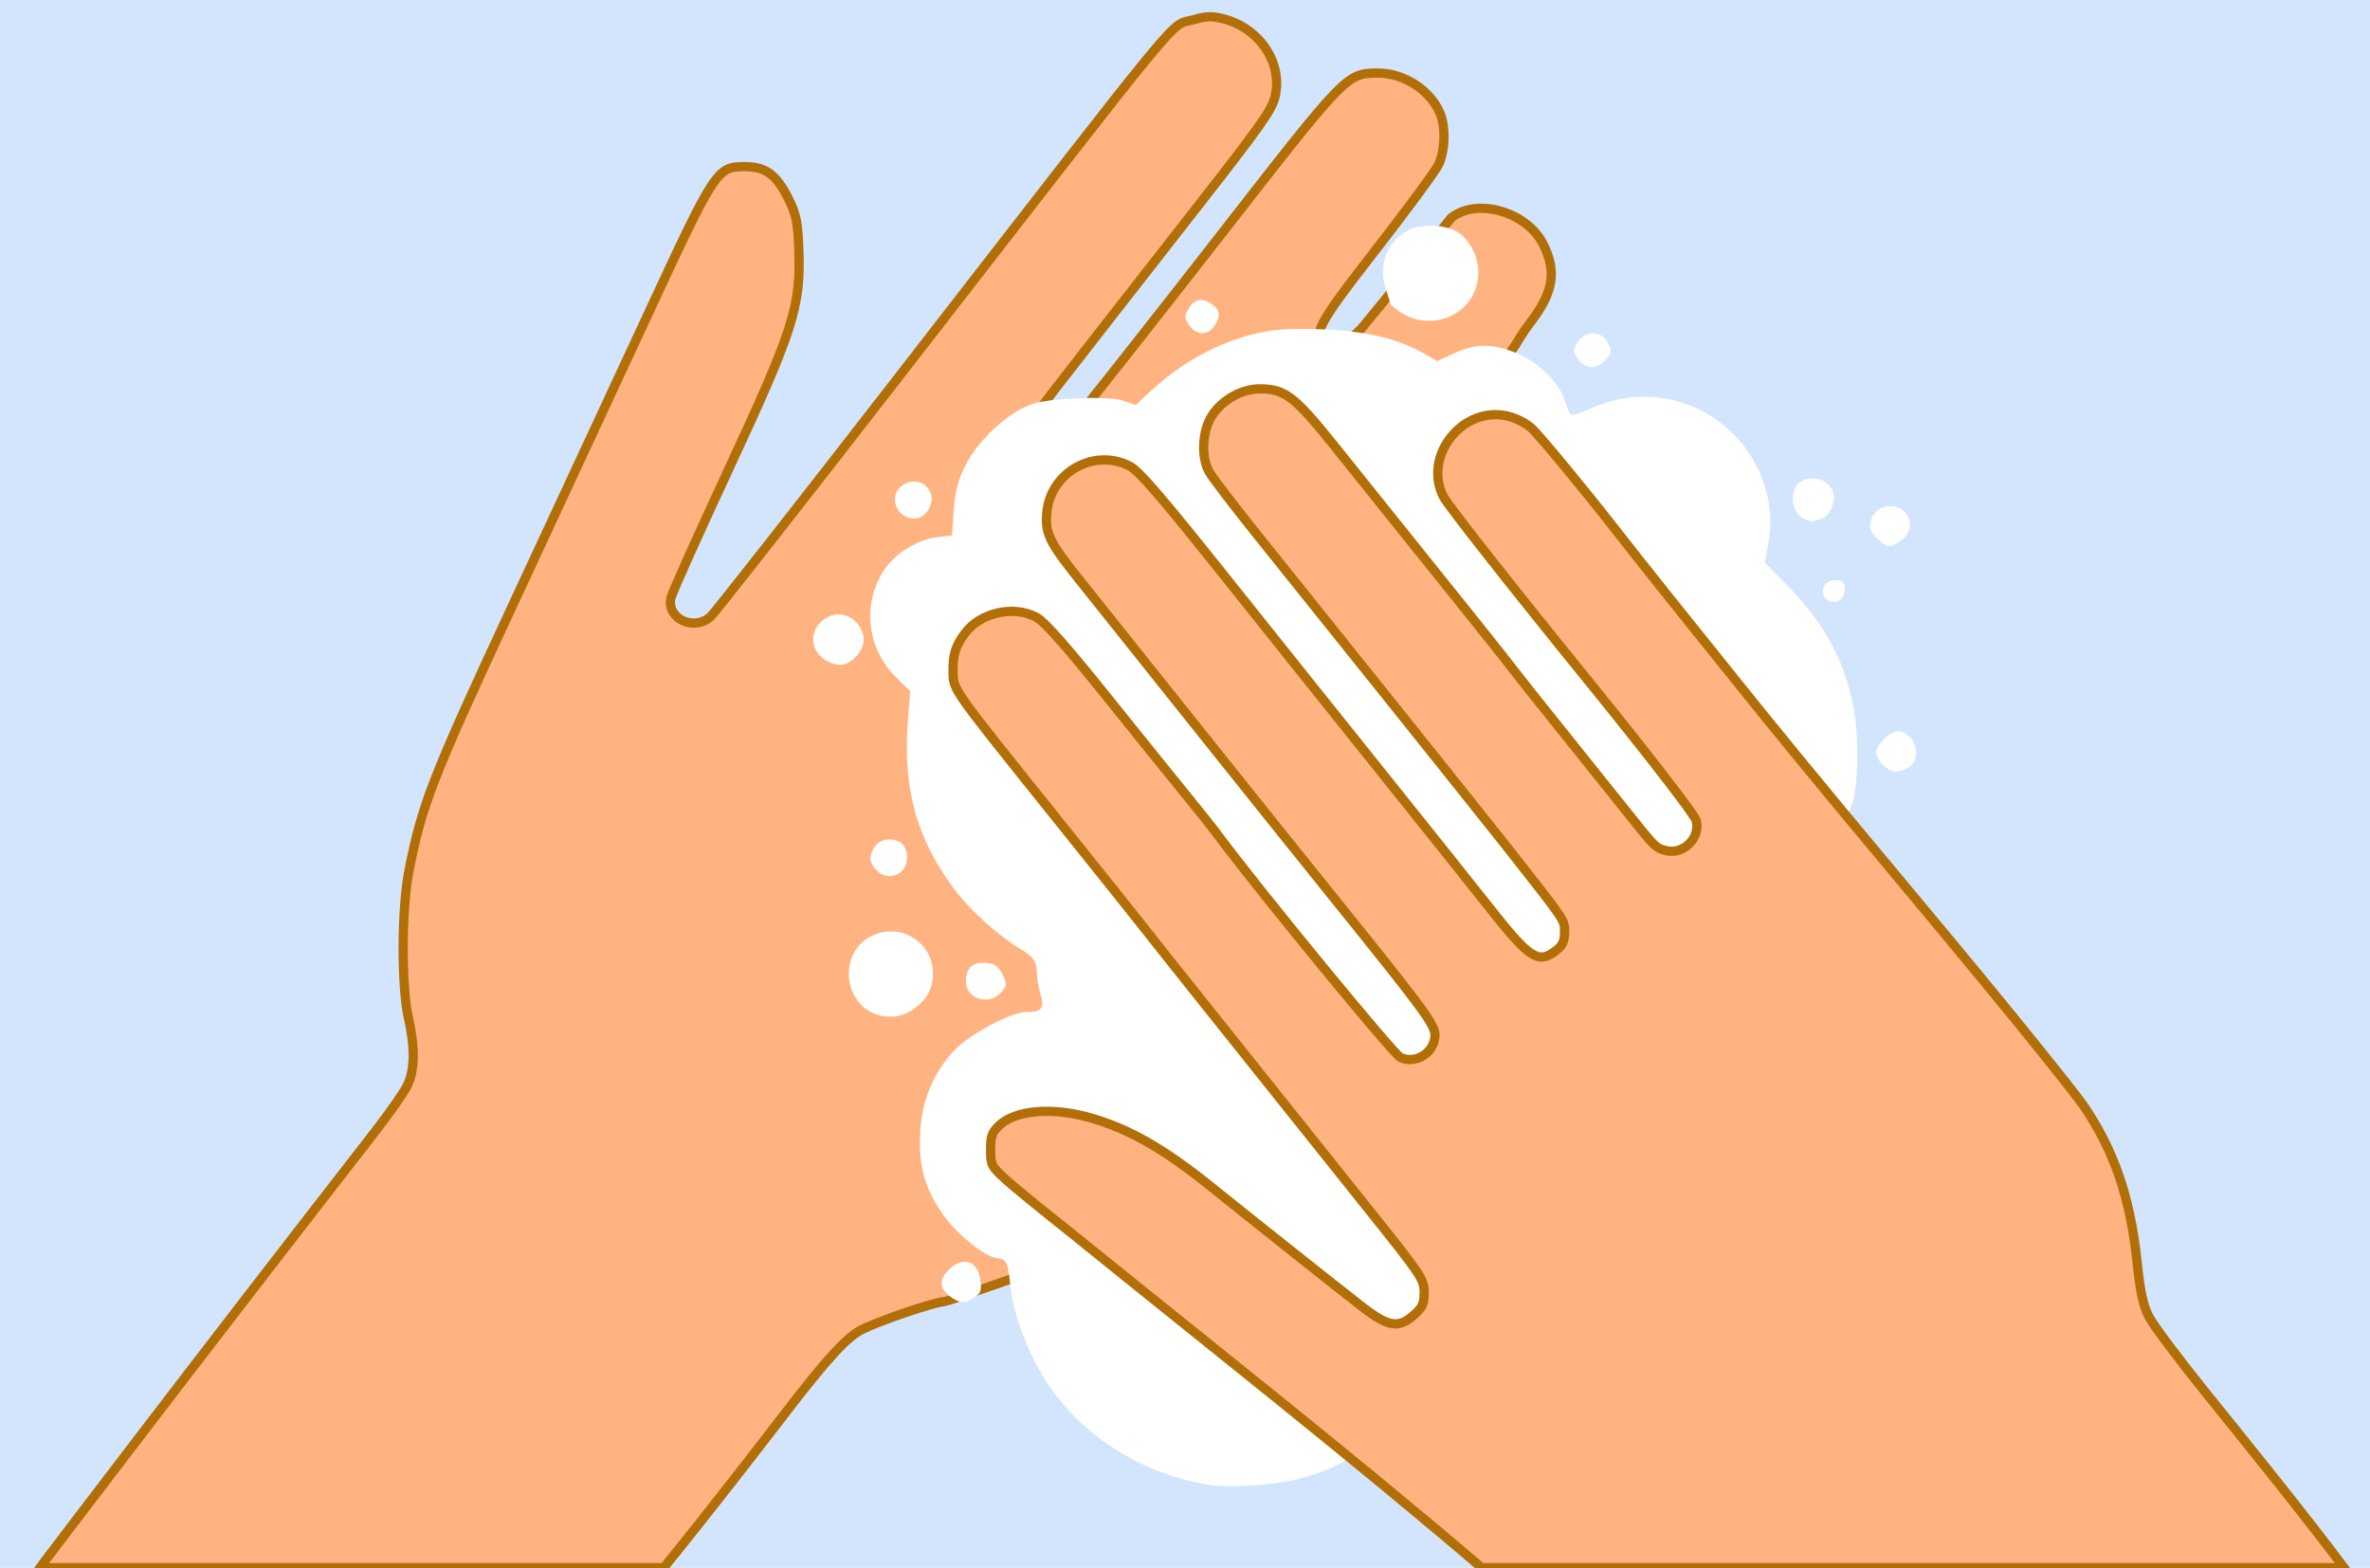
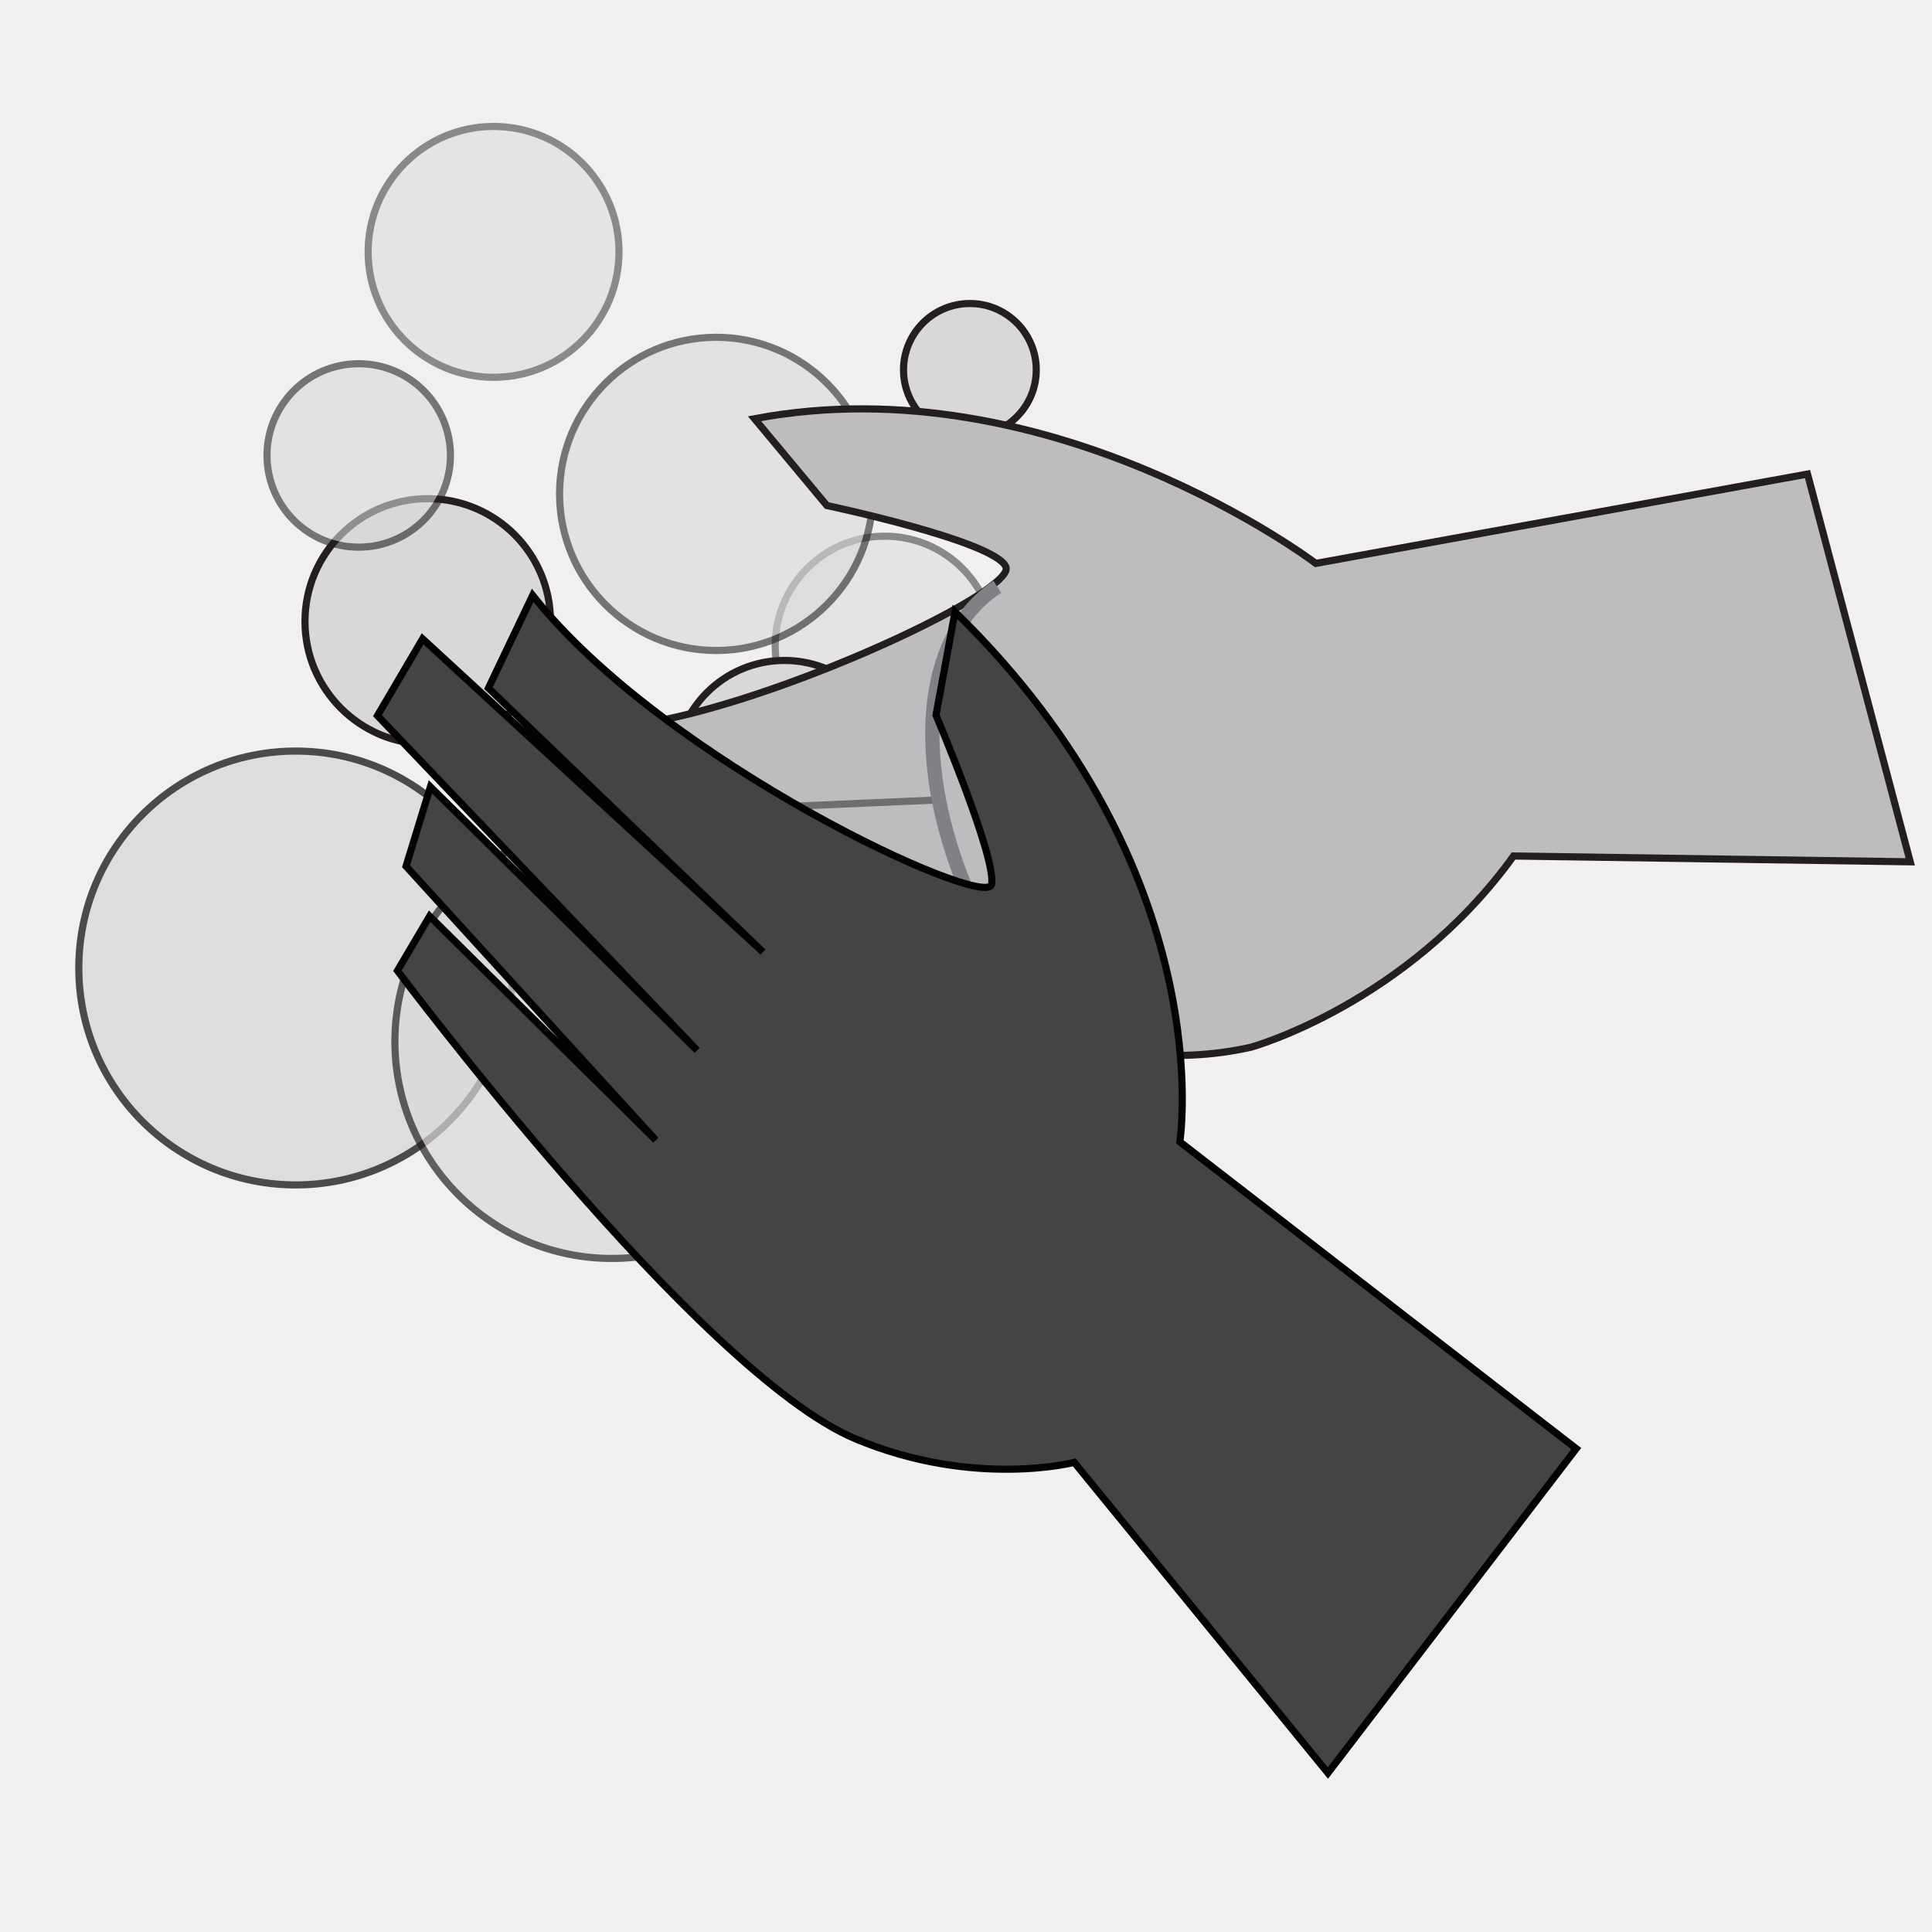
- <svg xmlns="http://www.w3.org/2000/svg" width="768" height="508" viewBox="0 0 203.2 134.41" version="1.1" id="svg8">
-   <defs id="defs14" />
-   <g id="layer1" style="display:inline">
-     <rect style="opacity:1;vector-effect:none;fill:#d3e5fd;fill-opacity:1;stroke:none;stroke-width:4.63;stroke-linecap:butt;stroke-linejoin:miter;stroke-miterlimit:4;stroke-dasharray:none;stroke-dashoffset:0;stroke-opacity:1" id="rect1095" width="203.202" height="134.41" x="-0.001" y="1.5332031e-06" />
-   </g>
-   <g id="layer2" style="display:inline">
-     <path style="stroke-width:3;fill:#ffb380;fill-opacity:1;stroke:#b26f08;stroke-opacity:1;stroke-miterlimit:4;stroke-dasharray:none" d="m 391.689,5.441 c -1.451,0.049 -2.954,0.369 -5.043,0.977 -7.914,2.302 0.498,-7.904 -96.084,116.584 -31.789,40.975 -58.896,75.511 -60.236,76.748 -5.315,4.909 -14.29,0.829 -12.947,-5.887 0.294,-1.468 8.413,-19.601 18.043,-40.293 21.715,-46.659 24.12,-54.11 23.434,-72.656 -0.33,-8.918 -0.793,-11.266 -3.172,-16.129 -3.986,-8.148 -7.475,-10.783 -14.273,-10.783 -9.125,0 -9.495,0.569 -32.217,49.5 -10.982,23.65 -30.824,66.326 -44.092,94.838 -24.98,53.677 -28.475,62.69 -32.639,84.16 -2.365,12.196 -2.429,37.172 -0.123,47.314 2.155,9.476 2.08,16.684 -0.225,21.684 -1.014,2.2 -5.872,9.175 -10.795,15.5 -59.232,76.104 -107.082,139.25 -107.082,139.25 l -1.265,1.736 202.156,0.006 c 0,0 1.183,-1.375 1.708,-2.16 0,0 12.521,-15.255 37.664,-47.971 13.428,-17.473 19.845,-24.488 24.646,-26.938 5.769,-2.943 24.091,-9.161 26.852,-9.113 1.375,0.023 107.323,-37.545 107.323,-37.545 L 430.285,198.174 491,111.951 c 0,0 2.234,-3.937 4.965,-7.5 7.494,-9.778 8.563,-16.57 4.016,-25.484 -5.149,-10.092 -21.014,-15.118 -29.695,-8.408 -17.348,21.723 -29.03,35.794 -29.03,35.794 0,0 -4.363,4.469 -5.295,4.111 -0.805,-0.309 -2.89,-0.568 -4.633,-0.576 -7.161,-0.034 -4.567,-4.453 14.78,-29.311 10.116,-12.997 19.167,-25.307 20.115,-27.354 2.08,-4.491 2.274,-12.096 0.42,-16.533 -3.141,-7.517 -11.844,-13.106 -20.275,-13.02 -10.007,0.102 -10.149,0.249 -51.088,52.832 -20.554,26.4 -41.546,52.959 -42.238,53.657 -1.616,1.628 -15.999,2.607 -15.02,1.021 C 338.691,130.097 369.543,90.585 388.75,66.045 407.872,41.613 411.965,35.847 413.059,31.787 416.002,20.856 408.39,9.101 396.416,6.086 394.538,5.613 393.141,5.392 391.689,5.441 Z" id="path1089" transform="matrix(0.2645859,0,0,0.2645859,-9.6503937e-4,0)" />
-   </g>
-   <g id="layer4" style="display:inline">
-     <path style="fill:#ffffff;fill-opacity:1;stroke:none;stroke-width:17.5;stroke-miterlimit:4;stroke-dasharray:none;stroke-opacity:1" d="m 463.342,73.135 c -2.429,0.03 -4.815,0.47 -6.701,1.365 -7.034,3.338 -10.206,11.374 -7.551,19.133 0.728,2.127 1.344,4.236 1.367,4.689 0.023,0.453 1.843,1.915 4.043,3.246 5.192,3.142 11.592,3.204 16.895,0.164 9.142,-5.241 10.31,-18.083 2.322,-25.543 -2.159,-2.016 -6.326,-3.105 -10.375,-3.055 z m -74.078,24.064 c -1.654,-0.065 -3.031,0.913 -4.17,2.941 -1.322,2.355 -1.298,2.898 0.238,5.242 2.14,3.265 5.969,3.453 8.111,0.395 2.214,-3.162 1.931,-5.487 -0.895,-7.338 -1.201,-0.787 -2.293,-1.201 -3.285,-1.24 z m 33.297,9.389 c -1.177,-0.007 -2.379,-0.003 -3.607,0.012 -15.63,0.184 -32.703,7.658 -46.17,20.213 l -4.717,4.396 -4.283,-1.4 c -3.99,-1.305 -18.007,-1.072 -26.783,0.443 -8.219,1.42 -19.809,11.469 -24.502,21.246 -2.14,4.458 -3.025,8.057 -3.439,14 l -0.559,8 -5.141,0.627 c -5.747,0.701 -12.883,4.992 -16.312,9.809 -7.759,10.897 -6.456,25.75 3.1,35.305 l 4.811,4.812 -0.729,9.223 c -1.762,22.315 2.791,38.75 15.303,55.24 5.161,6.802 14.136,14.827 21.619,19.328 3.921,2.359 4.85,3.865 4.85,7.871 0,1.404 0.532,4.327 1.182,6.496 1.373,4.583 0.404,5.748 -4.814,5.773 -4.92,0.023 -18.498,7.349 -23.322,12.582 -6.716,7.286 -10.368,16.205 -10.861,26.514 -0.516,10.801 1.292,17.467 7.07,26.062 4.384,6.521 13.962,14.295 17.984,14.598 2.825,0.213 3.4,1.426 4.148,8.727 1.238,12.084 8.01,27.658 16.383,37.68 11.786,14.107 28.078,23.418 47.061,26.895 7.008,1.283 22.721,0.237 31.021,-2.066 8.669,-2.406 15.166,-5.525 15.102,-7.248 59.493,-23.978 119.606,-79.477 161.564,-208.373 3.338,-1.281 4.483,-22.586 1.889,-35.145 -3.098,-15.001 -9.205,-26.094 -21.098,-38.33 l -7.408,-7.621 1.189,-6.445 c 2.314,-12.559 -2.161,-26.1 -11.719,-35.463 -12.35,-12.098 -30.217,-15.145 -46.117,-7.865 -3.082,1.411 -5.921,2.217 -6.309,1.791 -0.387,-0.426 -1.223,-2.396 -1.855,-4.379 -1.867,-5.85 -7.793,-11.887 -14.783,-15.057 -7.98,-3.618 -13.905,-3.705 -21.191,-0.312 l -5.385,2.506 -4.115,-2.379 c -9.491,-5.486 -21.407,-7.966 -39.055,-8.064 z m 93.783,1.479 c -2.016,-0.03 -4.115,1.028 -5.254,3.066 -1.318,2.36 -1.292,2.908 0.242,5.25 2.082,3.178 5.837,3.444 8.666,0.615 2.417,-2.417 2.502,-3.838 0.404,-6.832 -0.975,-1.392 -2.491,-2.076 -4.059,-2.1 z m 70.533,46.959 c -1.469,0.079 -2.91,0.596 -4.051,1.629 -3.295,2.982 -1.953,10.176 2.172,11.65 2.238,0.8 2.644,0.779 5.406,-0.271 2.5,-0.951 4.33,-4.913 3.711,-8.035 -0.636,-3.204 -4.007,-5.146 -7.238,-4.973 z m -290.451,1.016 C 293.268,155.941 290,158.303 290,161.824 c 0,5.684 7.296,8.444 10.443,3.951 2.01,-2.87 1.977,-5.655 -0.098,-7.947 -1.073,-1.186 -2.485,-1.742 -3.92,-1.787 z m 316.072,7.957 c -3.746,0 -6.5,2.818 -6.5,6.65 0,2.224 4.223,6.35 6.5,6.35 0.677,0 2.416,-0.932 3.865,-2.072 4.852,-3.816 2.336,-10.928 -3.865,-10.928 z m -18.01,24 c -2.936,0 -4.702,2.737 -3.371,5.225 1.463,2.733 5.712,2.293 6.455,-0.668 0.799,-3.183 -0.131,-4.557 -3.084,-4.557 z M 271.531,199.092 c -1.435,0.037 -2.93,0.498 -4.371,1.508 -5.341,3.741 -4.731,10.885 1.178,13.785 3.79,1.86 6.391,1.302 9.414,-2.023 5.116,-5.627 -4.4e-4,-13.429 -6.221,-13.27 z m 343.422,37.906 c -2.554,0 -6.955,4.281 -6.955,6.766 0,2.622 3.659,6.234 6.316,6.234 1.231,0 3.239,-0.7 4.461,-1.557 4.334,-3.036 1.526,-11.443 -3.822,-11.443 z m -326.504,35.014 c -1.913,-0.036 -3.851,0.724 -4.891,2.209 -2.095,2.991 -1.959,5.375 0.443,7.777 2.432,2.432 5.711,2.569 8.17,0.344 2.244,-2.03 2.38,-6.652 0.258,-8.773 -1.02,-1.02 -2.493,-1.529 -3.98,-1.557 z m -0.102,29.799 c -2.059,0.05 -4.175,0.563 -6.217,1.619 -8.314,4.299 -9.547,16.355 -2.34,22.877 4.272,3.866 11.348,4.216 16.148,0.801 4.41,-3.138 6.395,-6.743 6.395,-11.611 0,-8.127 -6.633,-13.865 -13.986,-13.686 z m 29.938,10.201 c -3.463,-0.017 -5.285,2.083 -5.285,6.09 0,5.365 7.037,7.857 11,3.895 2.306,-2.306 2.441,-3.296 0.852,-6.314 -1.56,-2.963 -2.792,-3.652 -6.566,-3.67 z m -5.83,96.852 c -1.564,0.059 -3.309,0.897 -5,2.588 -3.168,3.168 -3.111,5.884 0.18,8.473 3.178,2.5 5.161,2.604 8.256,0.436 1.983,-1.389 2.255,-2.242 1.799,-5.645 -0.521,-3.884 -2.627,-5.949 -5.234,-5.852 z" id="rect1012" transform="matrix(0.2645859,0,0,0.2645859,-9.6503937e-4,0)" />
-   </g>
-   <g id="layer3" style="display:inline">
-     <path style="fill:#ffb380;fill-opacity:1;stroke:#b26f08;stroke-width:3;stroke-miterlimit:4;stroke-dasharray:none;stroke-opacity:1" d="m 408.236,125.998 c -6.34,0 -13.311,4.268 -16.189,9.91 -2.54,4.978 -2.671,12.461 -0.297,16.871 0.962,1.788 8.354,11.456 16.428,21.484 17.295,21.483 73.339,91.532 79.822,99.77 19.641,24.954 18.998,24.011 18.998,27.99 0,2.946 -0.608,4.306 -2.635,5.9 -5.821,4.579 -8.557,2.855 -21.506,-13.551 -5.697,-7.218 -20.962,-26.343 -33.922,-42.5 -12.96,-16.157 -36.024,-45.005 -51.254,-64.107 -21.429,-26.878 -28.586,-35.188 -31.646,-36.75 -11.52,-5.877 -25.56,1.976 -26.811,14.996 -0.65,6.764 0.753,9.651 10.75,22.127 4.689,5.853 14.206,17.778 21.148,26.5 6.943,8.722 17.671,22.159 23.84,29.859 6.168,7.7 15.111,18.873 19.875,24.83 4.764,5.957 12.717,15.857 17.674,22 C 461.104,326.758 465,332.04 465,335.377 c 0,5.609 -6.086,9.597 -11.164,7.316 -2.206,-0.991 -45.621,-53.854 -58.775,-71.566 -1.891,-2.547 -6.616,-8.508 -10.5,-13.248 -3.884,-4.74 -15.54,-19.192 -25.904,-32.117 -12.739,-15.888 -20.073,-24.192 -22.637,-25.633 -7.294,-4.099 -18.202,-1.751 -23.27,5.01 -3.165,4.222 -4.02,7.019 -3.904,12.764 0.115,5.743 -0.508,4.866 33.949,47.812 15.238,18.992 28.598,35.712 29.689,37.156 1.799,2.381 22.524,28.357 71.467,89.576 C 460.672,413.363 461.5,414.605 461.5,418.779 c 0,3.685 -0.519,4.845 -3.266,7.299 -4.98,4.449 -8.263,3.963 -16.609,-2.461 -6.107,-4.7 -37.696,-29.784 -48.625,-38.611 -15.826,-12.783 -27.23,-19.299 -40.064,-22.893 -12.236,-3.425 -23.958,-2.369 -29.186,2.629 -2.307,2.206 -2.75,3.462 -2.75,7.805 0,4.906 0.251,5.405 4.797,9.562 2.638,2.413 11.976,10.048 20.75,16.969 47.741,38.629 91.599,73.049 133.551,108.914 0,0 151.052,0.005 279.511,0.008 -13.686,-18.136 -30.197,-38.557 -45.442,-57.479 -8.431,-10.463 -16.443,-21.195 -17.805,-23.85 -1.906,-3.717 -2.797,-7.858 -3.871,-18 -2.183,-20.61 -7.432,-35.897 -17.279,-50.332 -2.192,-3.213 -19.822,-25.639 -55.367,-68.148 -35.545,-42.509 -46.346,-55.994 -57.346,-69.652 -18.905,-23.474 -29.19,-36.374 -39.5,-49.541 -10.341,-13.206 -23.976,-29.682 -26.641,-32.189 -1.572,-1.48 -4.882,-3.223 -7.357,-3.873 -14.705,-3.864 -28.152,12.684 -21.209,26.102 1.421,2.746 22.352,29.339 46.408,58.961 19.581,24.112 34.915,43.958 35.43,45.855 1.533,5.65 -4.17,11.284 -9.881,9.762 -3.216,-0.857 -3.485,-1.122 -11.84,-11.617 -4.159,-5.225 -13.829,-17.295 -21.486,-26.82 -7.658,-9.526 -15.049,-18.826 -16.424,-20.67 -2.211,-2.964 -11.256,-14.272 -57.865,-72.332 -12.64,-15.745 -15.836,-18.178 -23.896,-18.178 z" id="path1083" transform="matrix(0.2645859,0,0,0.2645859,-9.6503937e-4,0)" />
-   </g>
+ <svg xmlns="http://www.w3.org/2000/svg" x="0px" y="0px" width="360px" height="360px" viewBox="0 0 360 360" enable-background="new 0 0 360 360">
+   <switch transform="matrix(1.329422,0,0,1.329422,-61.08018,-58.36373)">
+     <g>
+       <circle stroke-miterlimit="10" cx="87.396" cy="179.579" r="30.405" style="opacity:0.8;fill:#d8d8d7;stroke:#231f20;stroke-miterlimit:10" />
+       <circle stroke-miterlimit="10" cx="131.702" cy="189.884" r="30.405" style="opacity:0.7;fill:#d8d8d7;stroke:#231f20;stroke-miterlimit:10" />
+       <circle stroke-miterlimit="10" cx="169.951" cy="134.406" r="15.353" style="opacity:0.5;fill:#d8d8d7;stroke:#231f20;stroke-miterlimit:10" />
+       <circle stroke-miterlimit="10" cx="155.893" cy="151.824" r="15.353" style="fill:#d8d8d7;stroke:#231f20;stroke-miterlimit:10" />
+       <circle stroke-miterlimit="10" cx="105.898" cy="131.003" r="17.206" style="fill:#d8d8d7;stroke:#231f20;stroke-miterlimit:10" />
+       <circle stroke-miterlimit="10" cx="115.124" cy="79.205" r="17.581" style="opacity:0.5;fill:#d8d8d7;stroke:#231f20;stroke-miterlimit:10" />
+       <circle stroke-miterlimit="10" cx="96.224" cy="107.737" r="12.856" style="opacity:0.6;fill:#d8d8d7;stroke:#231f20;stroke-miterlimit:10" />
+       <circle stroke-miterlimit="10" cx="181.887" cy="95.746" r="9.303" style="fill:#d8d8d7;stroke:#231f20;stroke-miterlimit:10" />
+       <circle stroke-miterlimit="10" cx="146.324" cy="113.127" r="21.949" style="opacity:0.6;fill:#d8d8d7;stroke:#231f20;stroke-miterlimit:10" />
+       <line stroke-miterlimit="10" x1="175.625" y1="153.948" x2="149.708" y2="158.866" style="fill:none;stroke:#30302f;stroke-width:3;stroke-miterlimit:10" />
+       <path stroke-miterlimit="10" d="m 133.402,145.666 c 0,0 44.893,54.722 87.894,45.013 0,0 21.808,-6.022 36.79,-26.797 l 55.603,0.813 -14.396,-54.348 -68.916,12.523 c 0,0 -37.045,-28.12 -78.678,-20.281 l 10.137,12.167 c 0,0 23.639,4.993 25.104,8.609 1.465,3.617 -35.071,20.46 -53.538,22.301 z" style="fill:#bbbdbf;stroke:#231f20;stroke-miterlimit:10" />
+       <line stroke-miterlimit="10" x1="177.555" y1="156.018" x2="149.885" y2="157.221" style="fill:none;stroke:#6d6e70;stroke-miterlimit:10" />
+       <path stroke-miterlimit="10" d="M 188.031,181.139 C 173.767,159.191 172.74,134.598 185.734,126.154" style="fill:none;stroke:#808184;stroke-width:2;stroke-miterlimit:10" />
+       <path stroke-miterlimit="10" d="m 101.651,179.958 c 0,0 42.272,56.428 64.201,65.614 16.605,6.956 30.66,3.299 30.66,3.299 l 35.56,43.539 34.8,-45.466 -55.556,-43.002 c 0,0 5.913,-37.811 -31.516,-74.283 l -2.665,14.482 c 0,0 8.542,20.119 7.784,23.729 -0.758,3.611 -45.788,-17.111 -64.315,-40.52 l -6.198,12.995 38.479,37 -47.706,-43.901 -6.328,10.765 44.798,46.912 -37.38,-36.93 -3.412,11.125 35.007,38.393 -31.699,-31.391 z" style="fill:#444445;stroke:#040202;stroke-miterlimit:10" />
+     </g>
+   </switch>
</svg>
